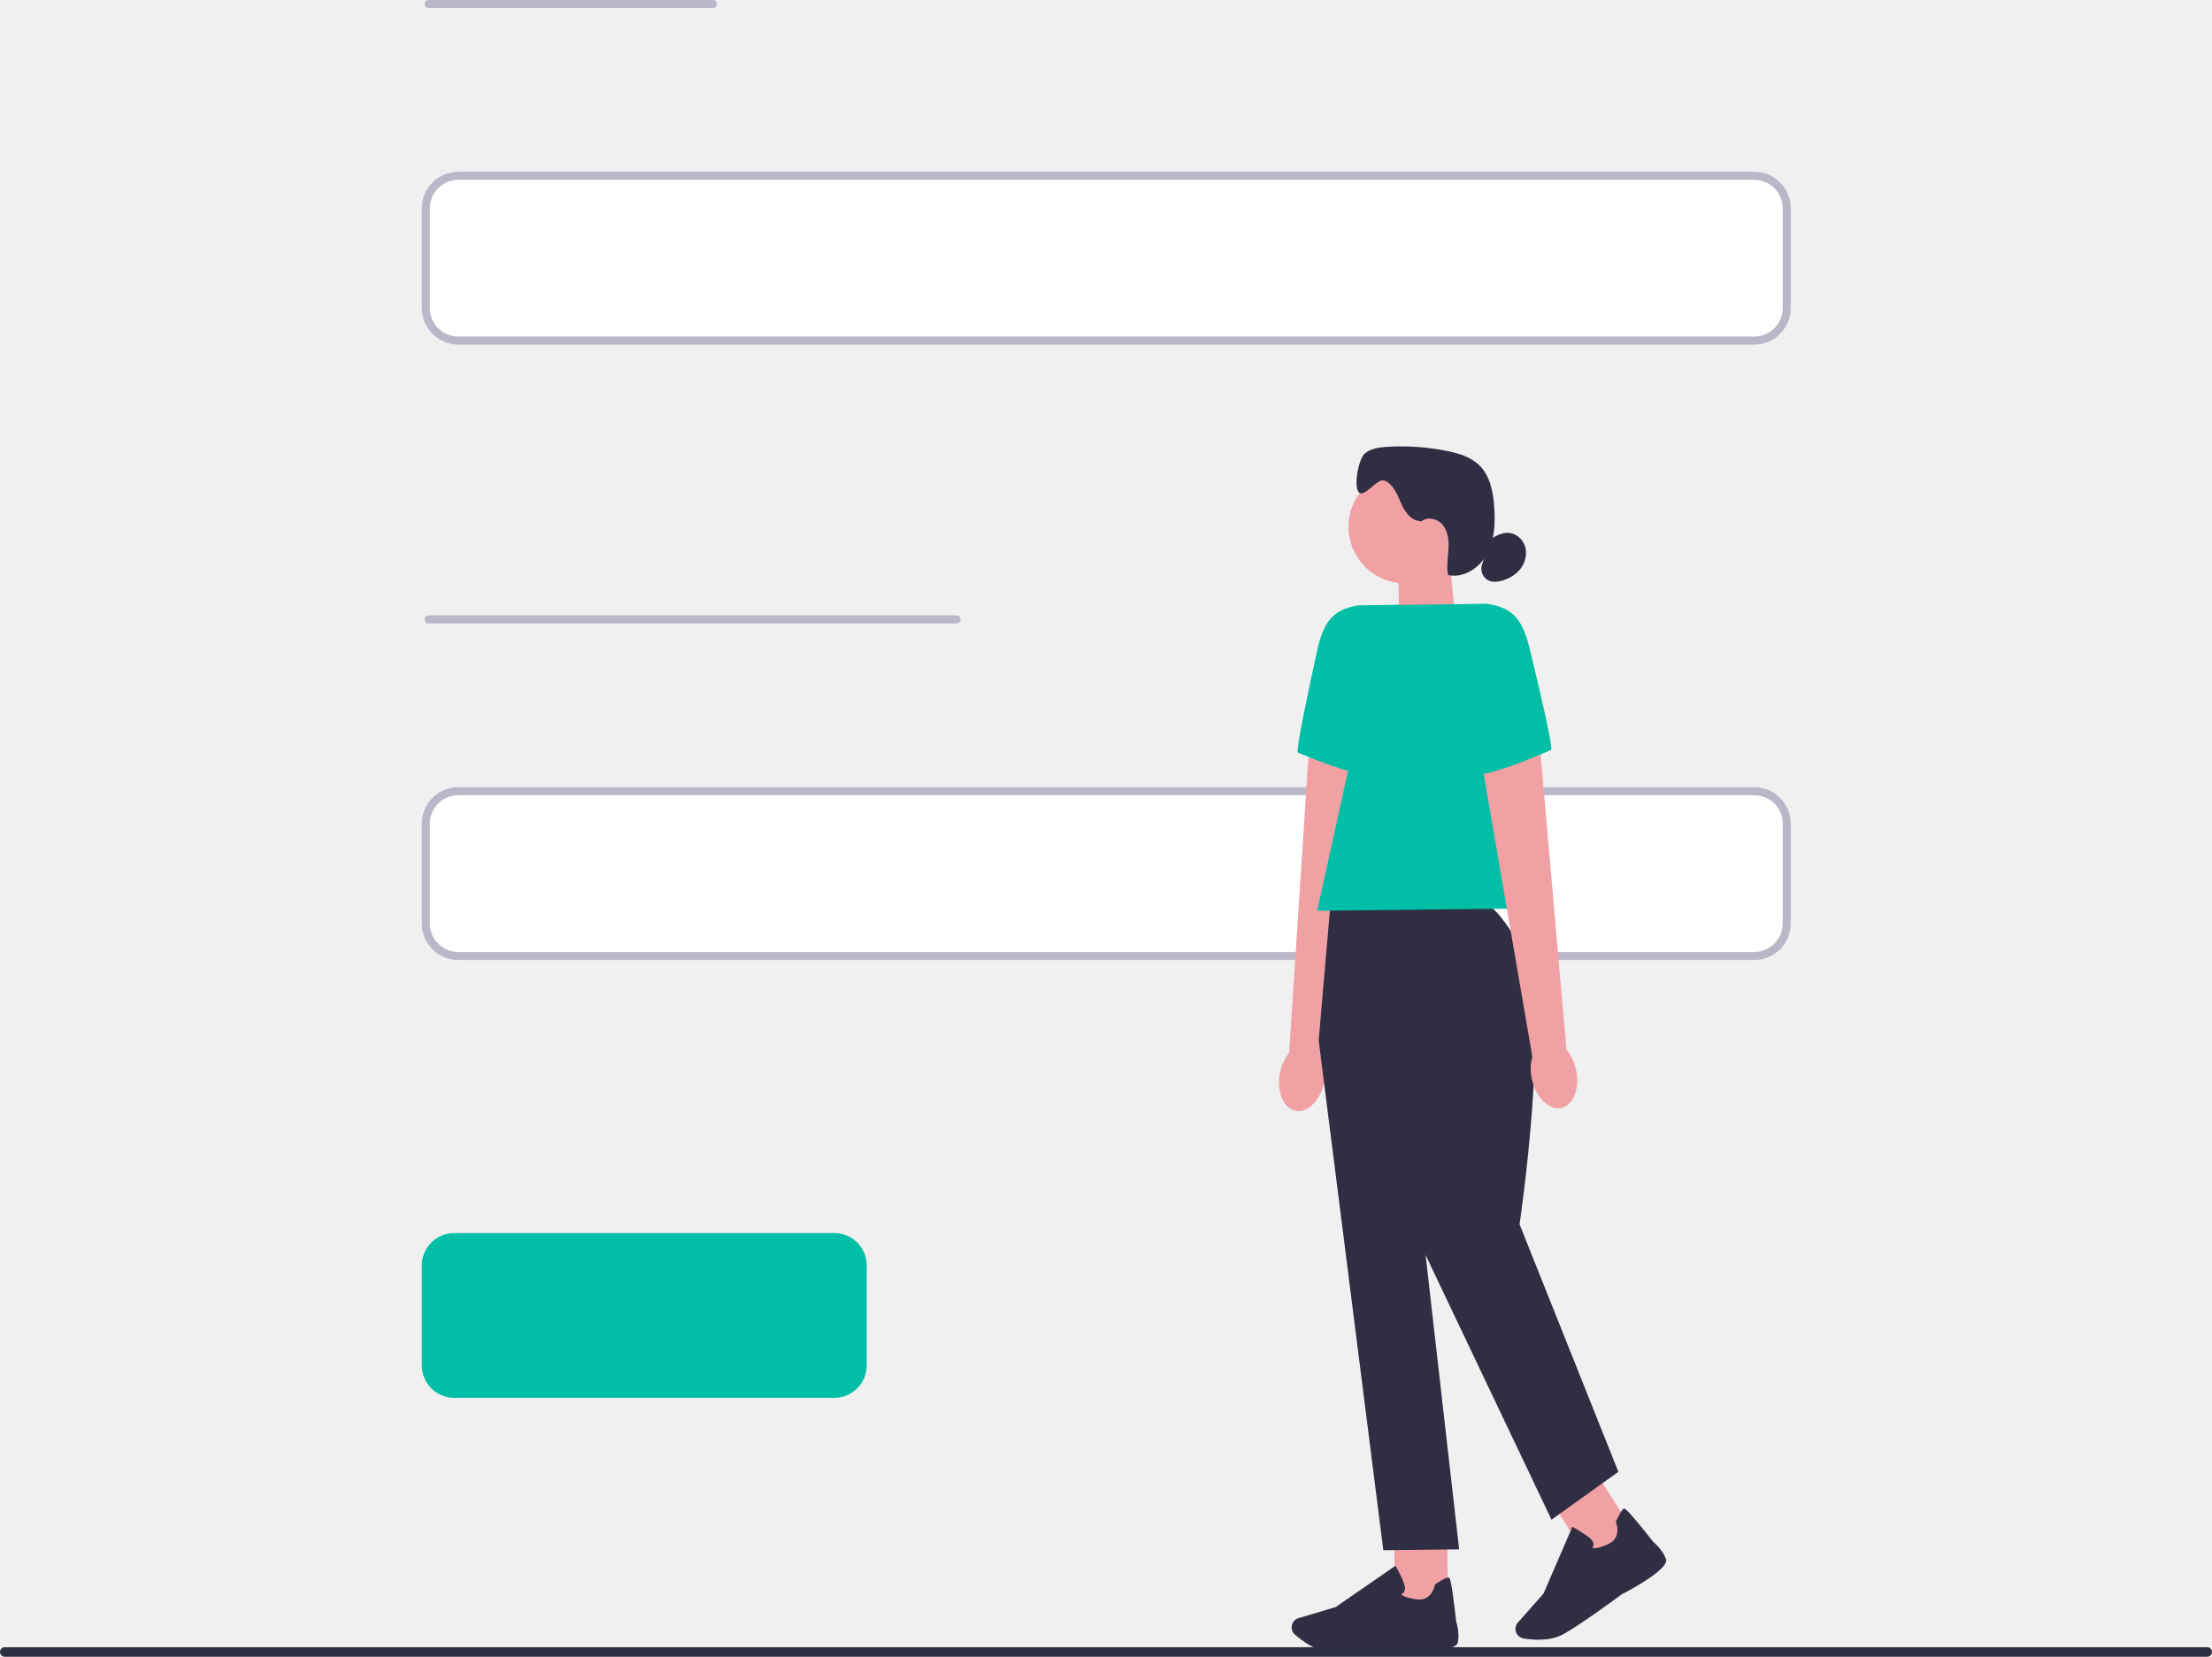
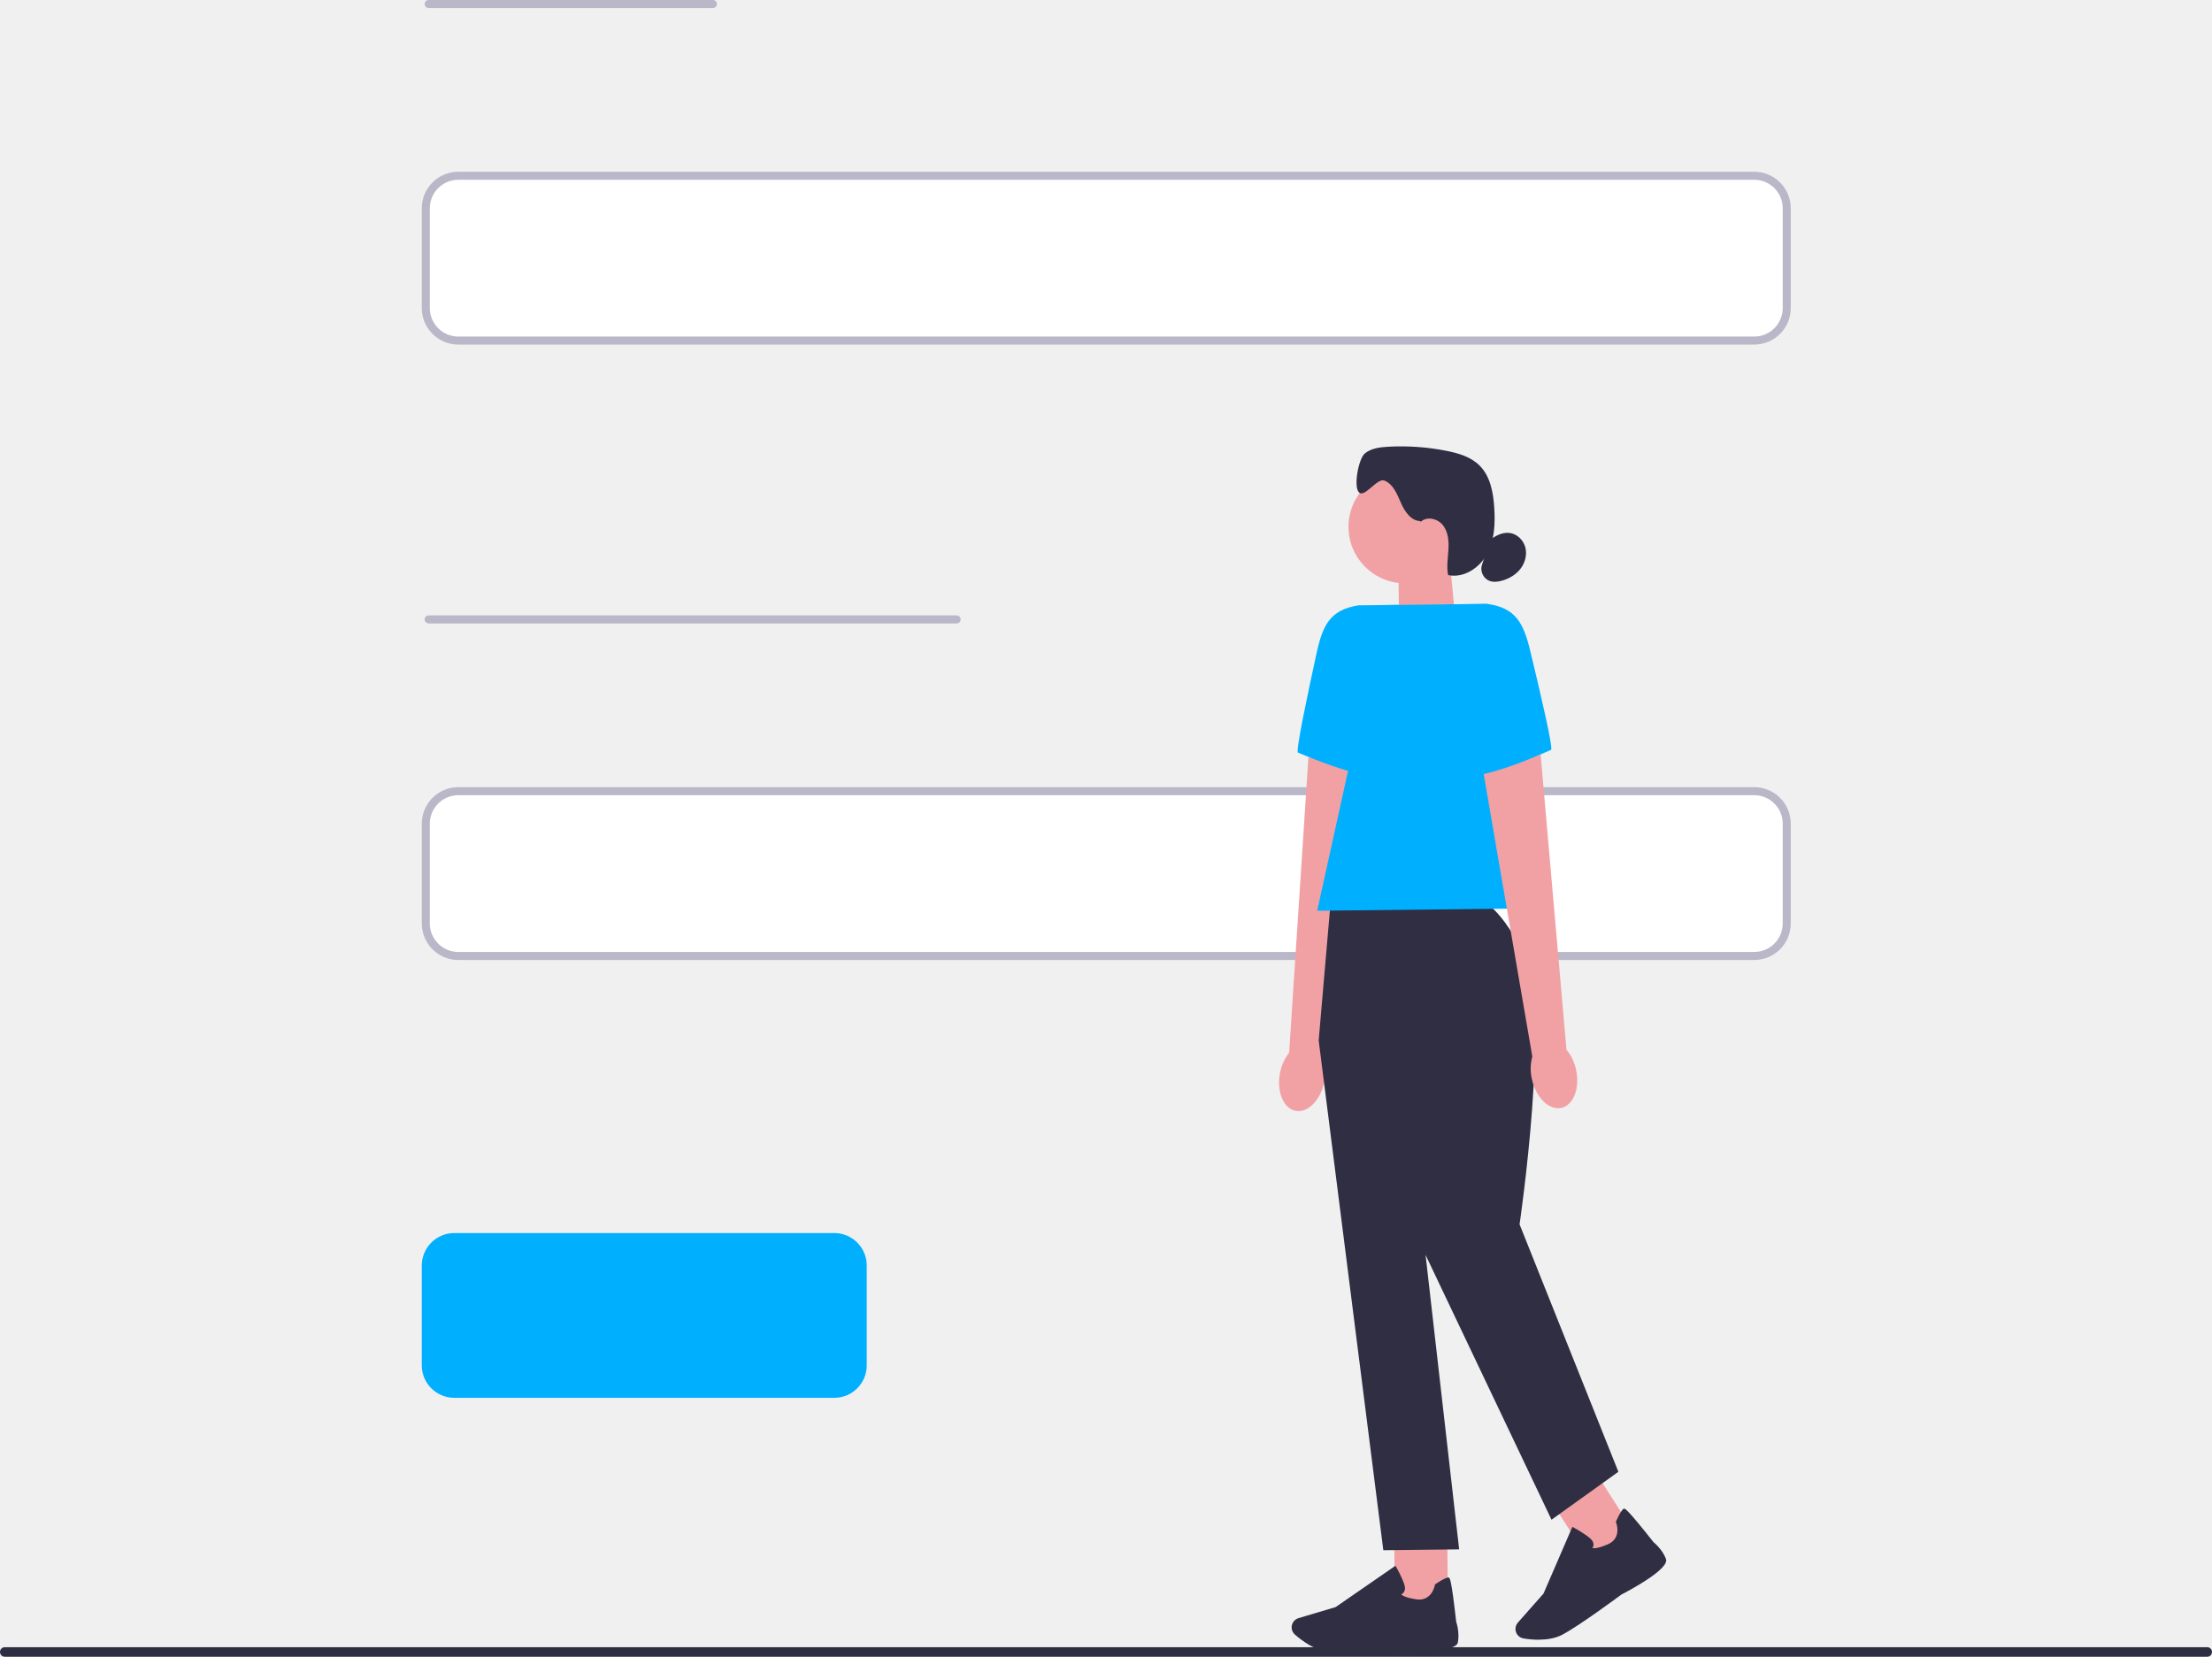
<svg xmlns="http://www.w3.org/2000/svg" width="550.6" height="412.445" viewBox="0 0 550.6 412.445">
  <path d="m550.6,411.255c0,.66-.53,1.19-1.19,1.19H1.19c-.66,0-1.19-.53-1.19-1.19s.53-1.19,1.19-1.19h548.22c.66,0,1.19.53,1.19,1.19Z" fill="#2e2e43" stroke-width="0" />
  <path d="m436.659,84.784H114.076c-4.459,0-8.086-3.627-8.086-8.086v-24.853c0-4.459,3.627-8.086,8.086-8.086h322.583c4.459,0,8.086,3.627,8.086,8.086v24.853c0,4.459-3.627,8.086-8.086,8.086Z" fill="#fff" stroke="#bab7c9" stroke-linecap="round" stroke-linejoin="round" stroke-width="2" />
  <path d="m436.659,237.99H114.076c-4.459,0-8.086-3.627-8.086-8.086v-24.853c0-4.459,3.627-8.086,8.086-8.086h322.583c4.459,0,8.086,3.627,8.086,8.086v24.853c0,4.459-3.627,8.086-8.086,8.086Z" fill="#fff" stroke="#bab7c9" stroke-linecap="round" stroke-linejoin="round" stroke-width="2" />
-   <path d="m207.659,347.99h-94.583c-4.459,0-8.086-3.627-8.086-8.086v-24.853c0-4.459,3.627-8.086,8.086-8.086h94.583c4.459,0,8.086,3.627,8.086,8.086v24.853c0,4.459-3.627,8.086-8.086,8.086Z" fill="#00bfa6" stroke-width="0" />
+   <path d="m207.659,347.99h-94.583c-4.459,0-8.086-3.627-8.086-8.086v-24.853c0-4.459,3.627-8.086,8.086-8.086h94.583c4.459,0,8.086,3.627,8.086,8.086v24.853c0,4.459-3.627,8.086-8.086,8.086Z" fill="#00b0ff" stroke-width="0" />
  <line x1="106.698" y1="1" x2="177.448" y2="1" fill="none" stroke="#bab7c9" stroke-linecap="round" stroke-linejoin="round" stroke-width="2" />
  <line x1="106.698" y1="154.206" x2="238.123" y2="154.206" fill="none" stroke="#bab7c9" stroke-linecap="round" stroke-linejoin="round" stroke-width="2" />
  <rect x="390.511" y="369.323" width="13.204" height="18.73" transform="translate(-141.4433 273.5202) rotate(-32.59)" fill="#f1a1a4" stroke-width="0" />
  <polygon points="362.348 155.102 348.294 159.901 348.073 139.608 360.863 139.465 362.348 155.102" fill="#f1a1a4" stroke-width="0" />
  <circle cx="349.714" cy="131.157" r="14.054" fill="#f1a1a4" stroke-width="0" />
  <path d="m353.56,129.724c-2.348-.045-3.924-2.4-4.864-4.566-.94-2.153-1.907-4.644-4.092-5.519-1.79-.713-4.877,4.267-6.304,2.97-1.485-1.355-.13-8.438,1.42-9.715s3.677-1.55,5.675-1.673c4.897-.279,9.819.058,14.631,1.012,2.97.584,6.044,1.485,8.204,3.606,2.743,2.691,3.483,6.79,3.716,10.623.246,3.924.058,8.036-1.809,11.499-1.874,3.457-5.837,6.032-9.683,5.201-.409-2.082-.045-4.216.084-6.343.13-2.114-.058-4.397-1.368-6.07s-4.073-2.309-5.558-.798" fill="#2f2e43" stroke-width="0" />
  <path d="m370.902,134.4c1.394-1.044,3.061-1.926,4.793-1.732,1.874.201,3.47,1.732,3.969,3.548s-.019,3.826-1.154,5.331-2.841,2.503-4.657,3.016c-1.051.298-2.199.422-3.21,0-1.485-.623-2.302-2.497-1.738-4.008" fill="#2f2e43" stroke-width="0" />
-   <path id="uuid-31bdf68e-d938-48b7-86ad-7ba8e8b265d3-91-89-41-77" d="m318.603,267.171c-.882,4.624.876,8.827,3.937,9.378,3.055.551,6.252-2.756,7.141-7.38.383-1.842.298-3.749-.246-5.558l10.811-72.482-14.566-2.568-4.793,73.52c-1.174,1.505-1.959,3.249-2.283,5.111h0v-.019h-0Z" fill="#f1a1a4" stroke-width="0" />
-   <path d="m348.034,150.588l-9.923.11c-7.004,1.135-8.866,4.903-10.377,11.83-2.315,10.565-5.273,24.645-4.65,24.839.992.324,17.965,8.081,26.558,6.161l-1.602-42.94h-.006Z" fill="#00bfa6" stroke-width="0" />
+   <path id="uuid-31bdf68e-d938-48b7-86ad-7ba8e8b265d3-91-89-41-39" d="m318.603,267.171c-.882,4.624.876,8.827,3.937,9.378,3.055.551,6.252-2.756,7.141-7.38.383-1.842.298-3.749-.246-5.558l10.811-72.482-14.566-2.568-4.793,73.52c-1.174,1.505-1.959,3.249-2.283,5.111h0v-.019h-0Z" fill="#f1a1a4" stroke-width="0" />
+   <path d="m348.034,150.588l-9.923.11c-7.004,1.135-8.866,4.903-10.377,11.83-2.315,10.565-5.273,24.645-4.65,24.839.992.324,17.965,8.081,26.558,6.161l-1.602-42.94h-.006Z" fill="#00b0ff" stroke-width="0" />
  <rect x="347.122" y="381.034" width="13.204" height="18.73" transform="translate(-4.33864 3.97541) rotate(-.64)" fill="#f1a1a4" stroke-width="0" />
  <path d="m334.46,411.324c-1.394.019-2.62,0-3.554-.078-3.515-.279-6.881-2.834-8.587-4.326-.765-.668-1.018-1.758-.636-2.691h0c.272-.668.83-1.18,1.531-1.394l9.242-2.75,14.897-10.292.169.298c.065.11,1.569,2.75,2.082,4.54.195.681.156,1.245-.13,1.686-.195.305-.467.486-.687.597.272.279,1.128.85,3.762,1.239,3.826.571,4.598-3.411,4.624-3.58l.026-.136.11-.078c1.809-1.2,2.918-1.738,3.308-1.628.246.065.642.188,1.848,10.98.11.337.901,2.815.409,5.201-.532,2.594-11.849,1.822-14.106,1.647-.065.006-8.522.707-14.32.765h.019-.006v0Z" fill="#2f2e43" stroke-width="0" />
  <path d="m383.212,408.211c-1.55.019-2.977-.156-3.995-.324-.999-.169-1.79-.953-1.959-1.952h0c-.13-.72.084-1.44.558-1.985l6.382-7.225,7.186-16.616.305.162c.11.058,2.782,1.505,4.17,2.75.525.473.791.973.791,1.505,0,.363-.136.662-.272.863.383.091,1.407.117,3.846-.94,3.548-1.544,2.095-5.331,2.03-5.48l-.052-.13.058-.117c.901-1.972,1.563-3.022,1.946-3.139.246-.065.642-.188,7.38,8.334.272.227,2.257,1.907,3.1,4.19.914,2.484-9.08,7.815-11.103,8.859-.058.052-10.507,7.815-14.8,10.04-1.706.882-3.736,1.174-5.584,1.187l.019.019h-.006v0Z" fill="#2f2e43" stroke-width="0" />
  <path d="m368.178,224.185l-36.967.409-2.97,34.425,16.09,126.908,18.873-.214-8.36-73.305,31.351,65.925,16.642-11.933-24.593-61.599s7.945-53.985,1.083-67.332c-6.855-13.347-11.142-13.302-11.142-13.302v.019h-.006v0Z" fill="#2f2e43" stroke-width="0" />
-   <polygon points="386.584 226.079 327.871 226.734 344.642 150.633 370.228 150.341 386.584 226.079" fill="#00bfa6" stroke-width="0" />
-   <path id="uuid-0d1d7be6-7e67-43a2-9b15-a4bbed67d7bc-92-90-42-78" d="m392.317,266.354c.986,4.611-.681,8.846-3.723,9.462-3.048.623-6.317-2.614-7.296-7.225-.422-1.835-.383-3.742.117-5.565l-12.426-72.229,14.502-2.893,6.427,73.403c1.206,1.479,2.03,3.21,2.4,5.059h0v-.013Z" fill="#f1a1a4" stroke-width="0" />
-   <path d="m360.311,150.452l9.923-.11c7.024.986,8.969,4.708,10.643,11.603,2.549,10.513,5.811,24.515,5.201,24.729-.992.337-17.777,8.47-26.409,6.745l.655-42.966h-.013Z" fill="#00bfa6" stroke-width="0" />
+   <polygon points="386.584 226.079 327.871 226.734 344.642 150.633 370.228 150.341 386.584 226.079" fill="#00b0ff" stroke-width="0" />
+   <path id="uuid-0d1d7be6-7e67-43a2-9b15-a4bbed67d7bc-92-90-42-40" d="m392.317,266.354c.986,4.611-.681,8.846-3.723,9.462-3.048.623-6.317-2.614-7.296-7.225-.422-1.835-.383-3.742.117-5.565l-12.426-72.229,14.502-2.893,6.427,73.403c1.206,1.479,2.03,3.21,2.4,5.059h0v-.013Z" fill="#f1a1a4" stroke-width="0" />
+   <path d="m360.311,150.452l9.923-.11c7.024.986,8.969,4.708,10.643,11.603,2.549,10.513,5.811,24.515,5.201,24.729-.992.337-17.777,8.47-26.409,6.745l.655-42.966h-.013Z" fill="#00b0ff" stroke-width="0" />
</svg>
